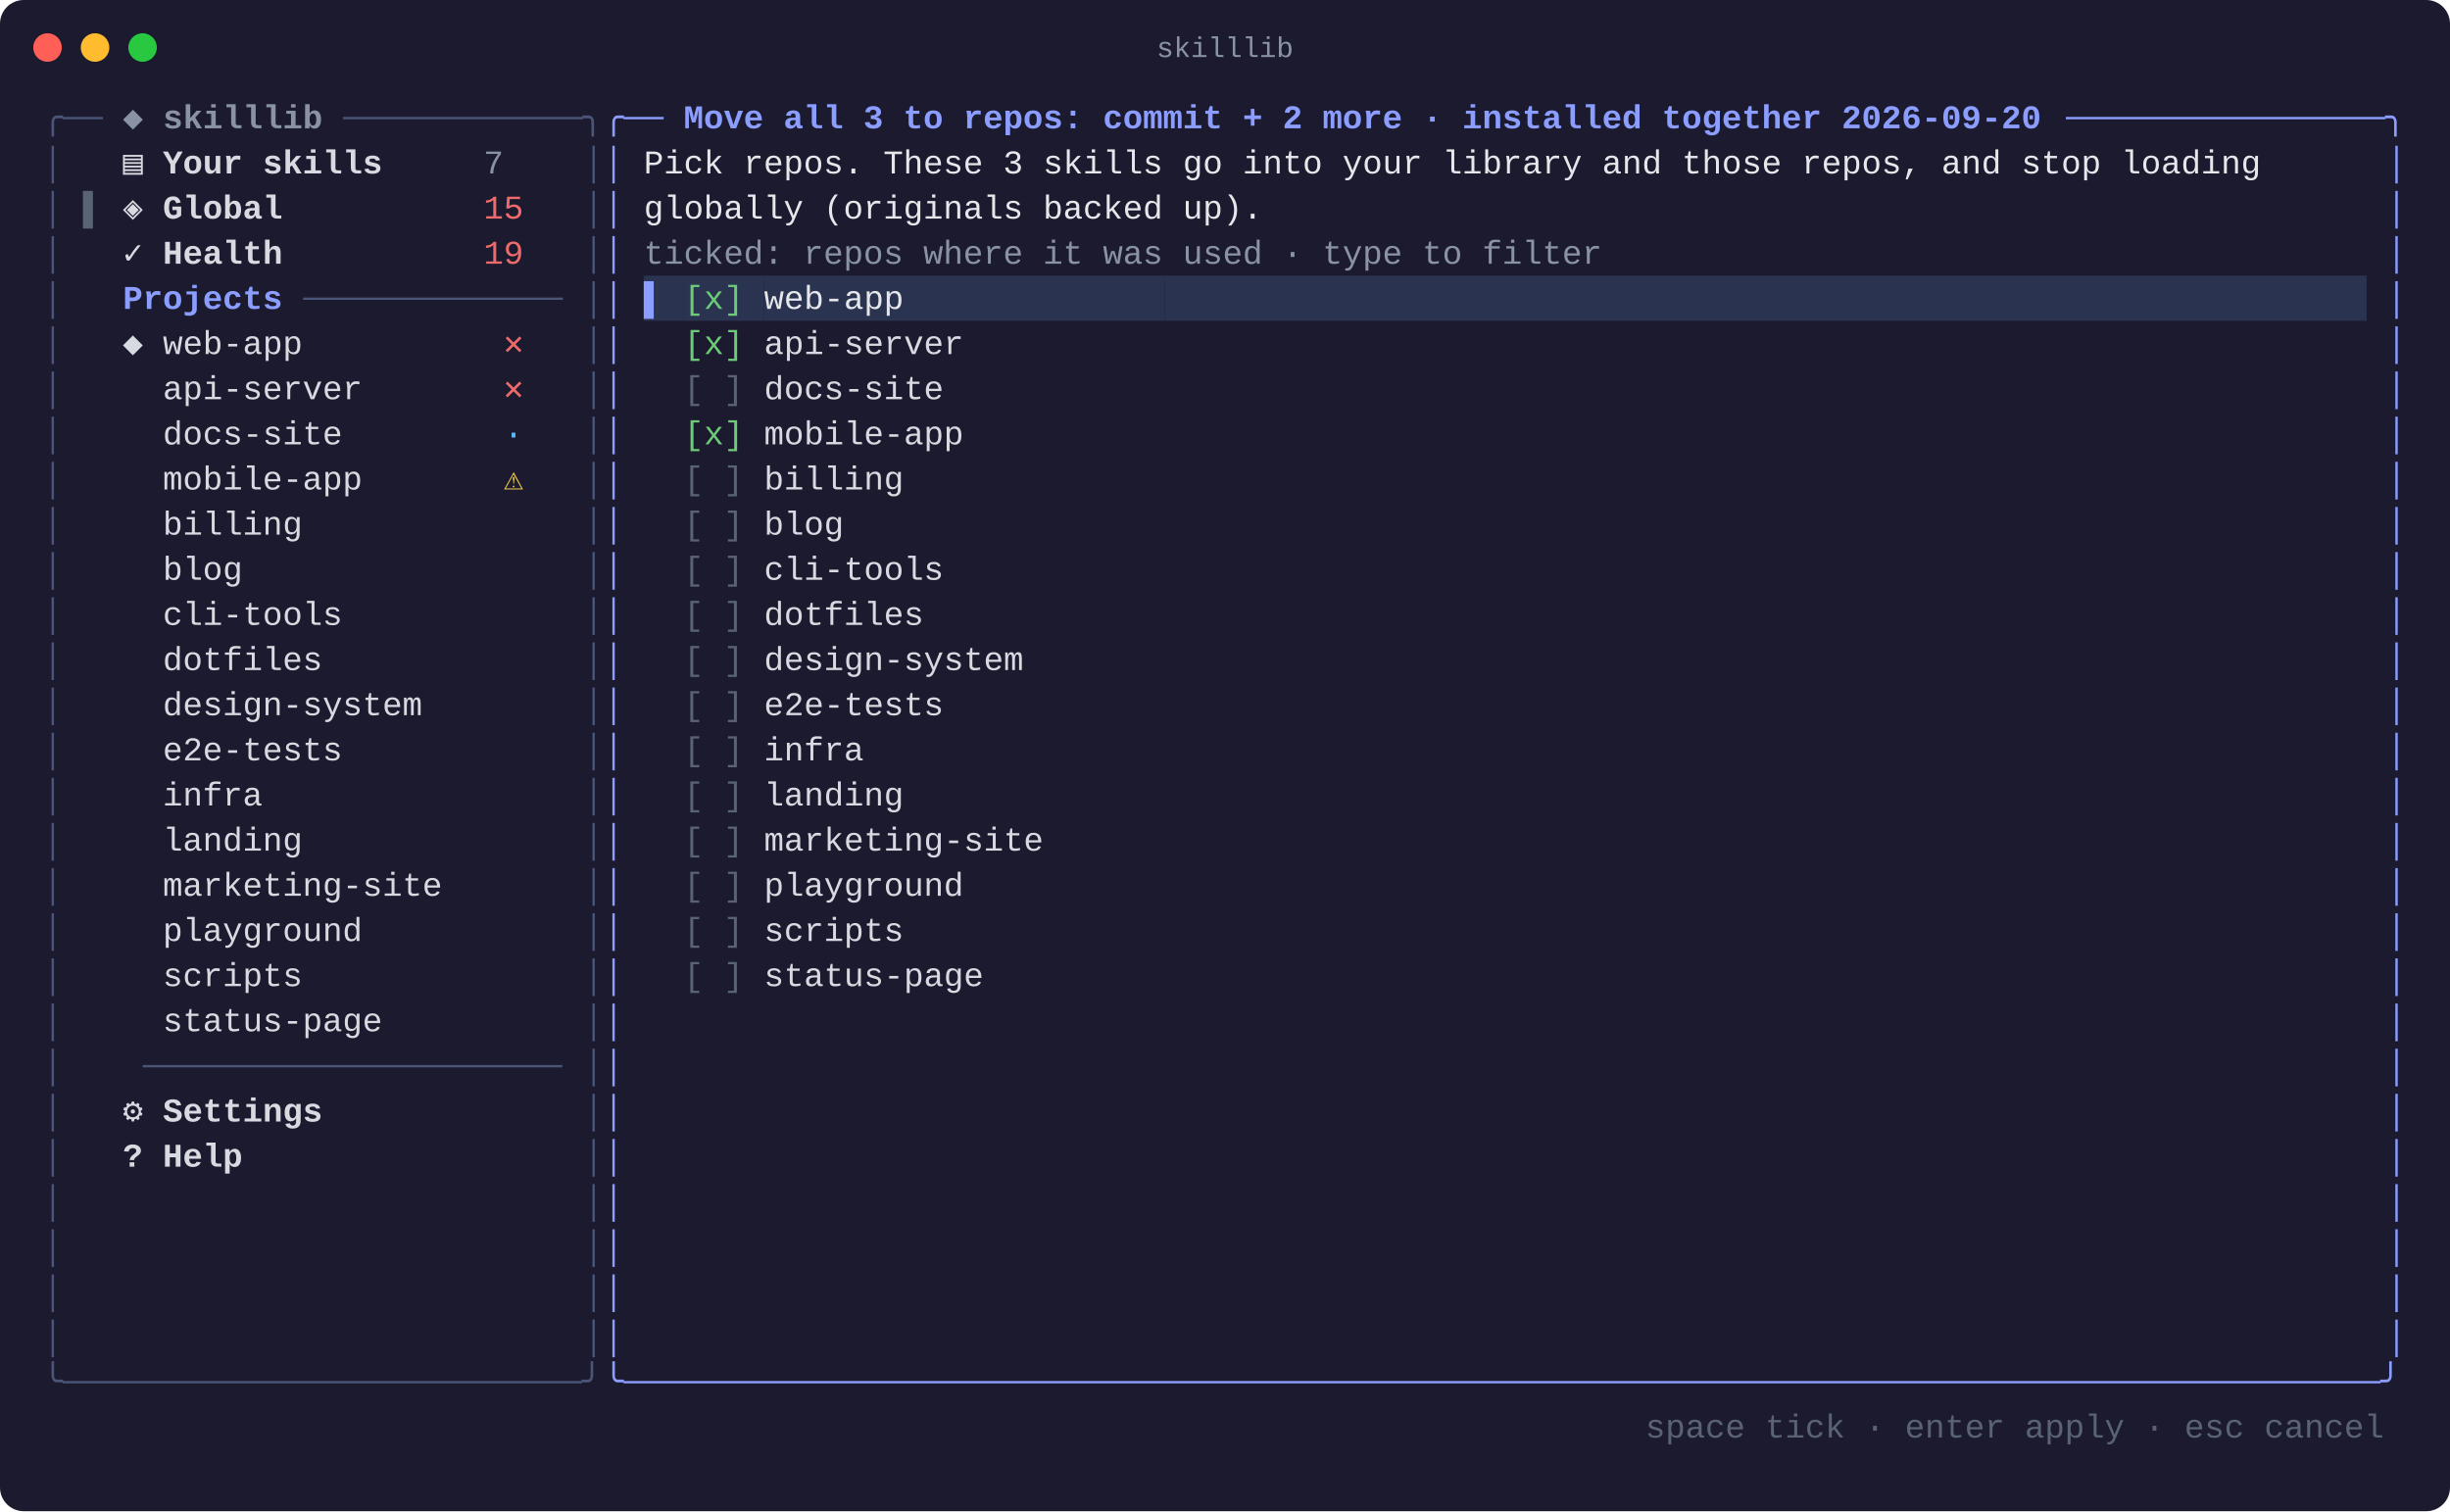
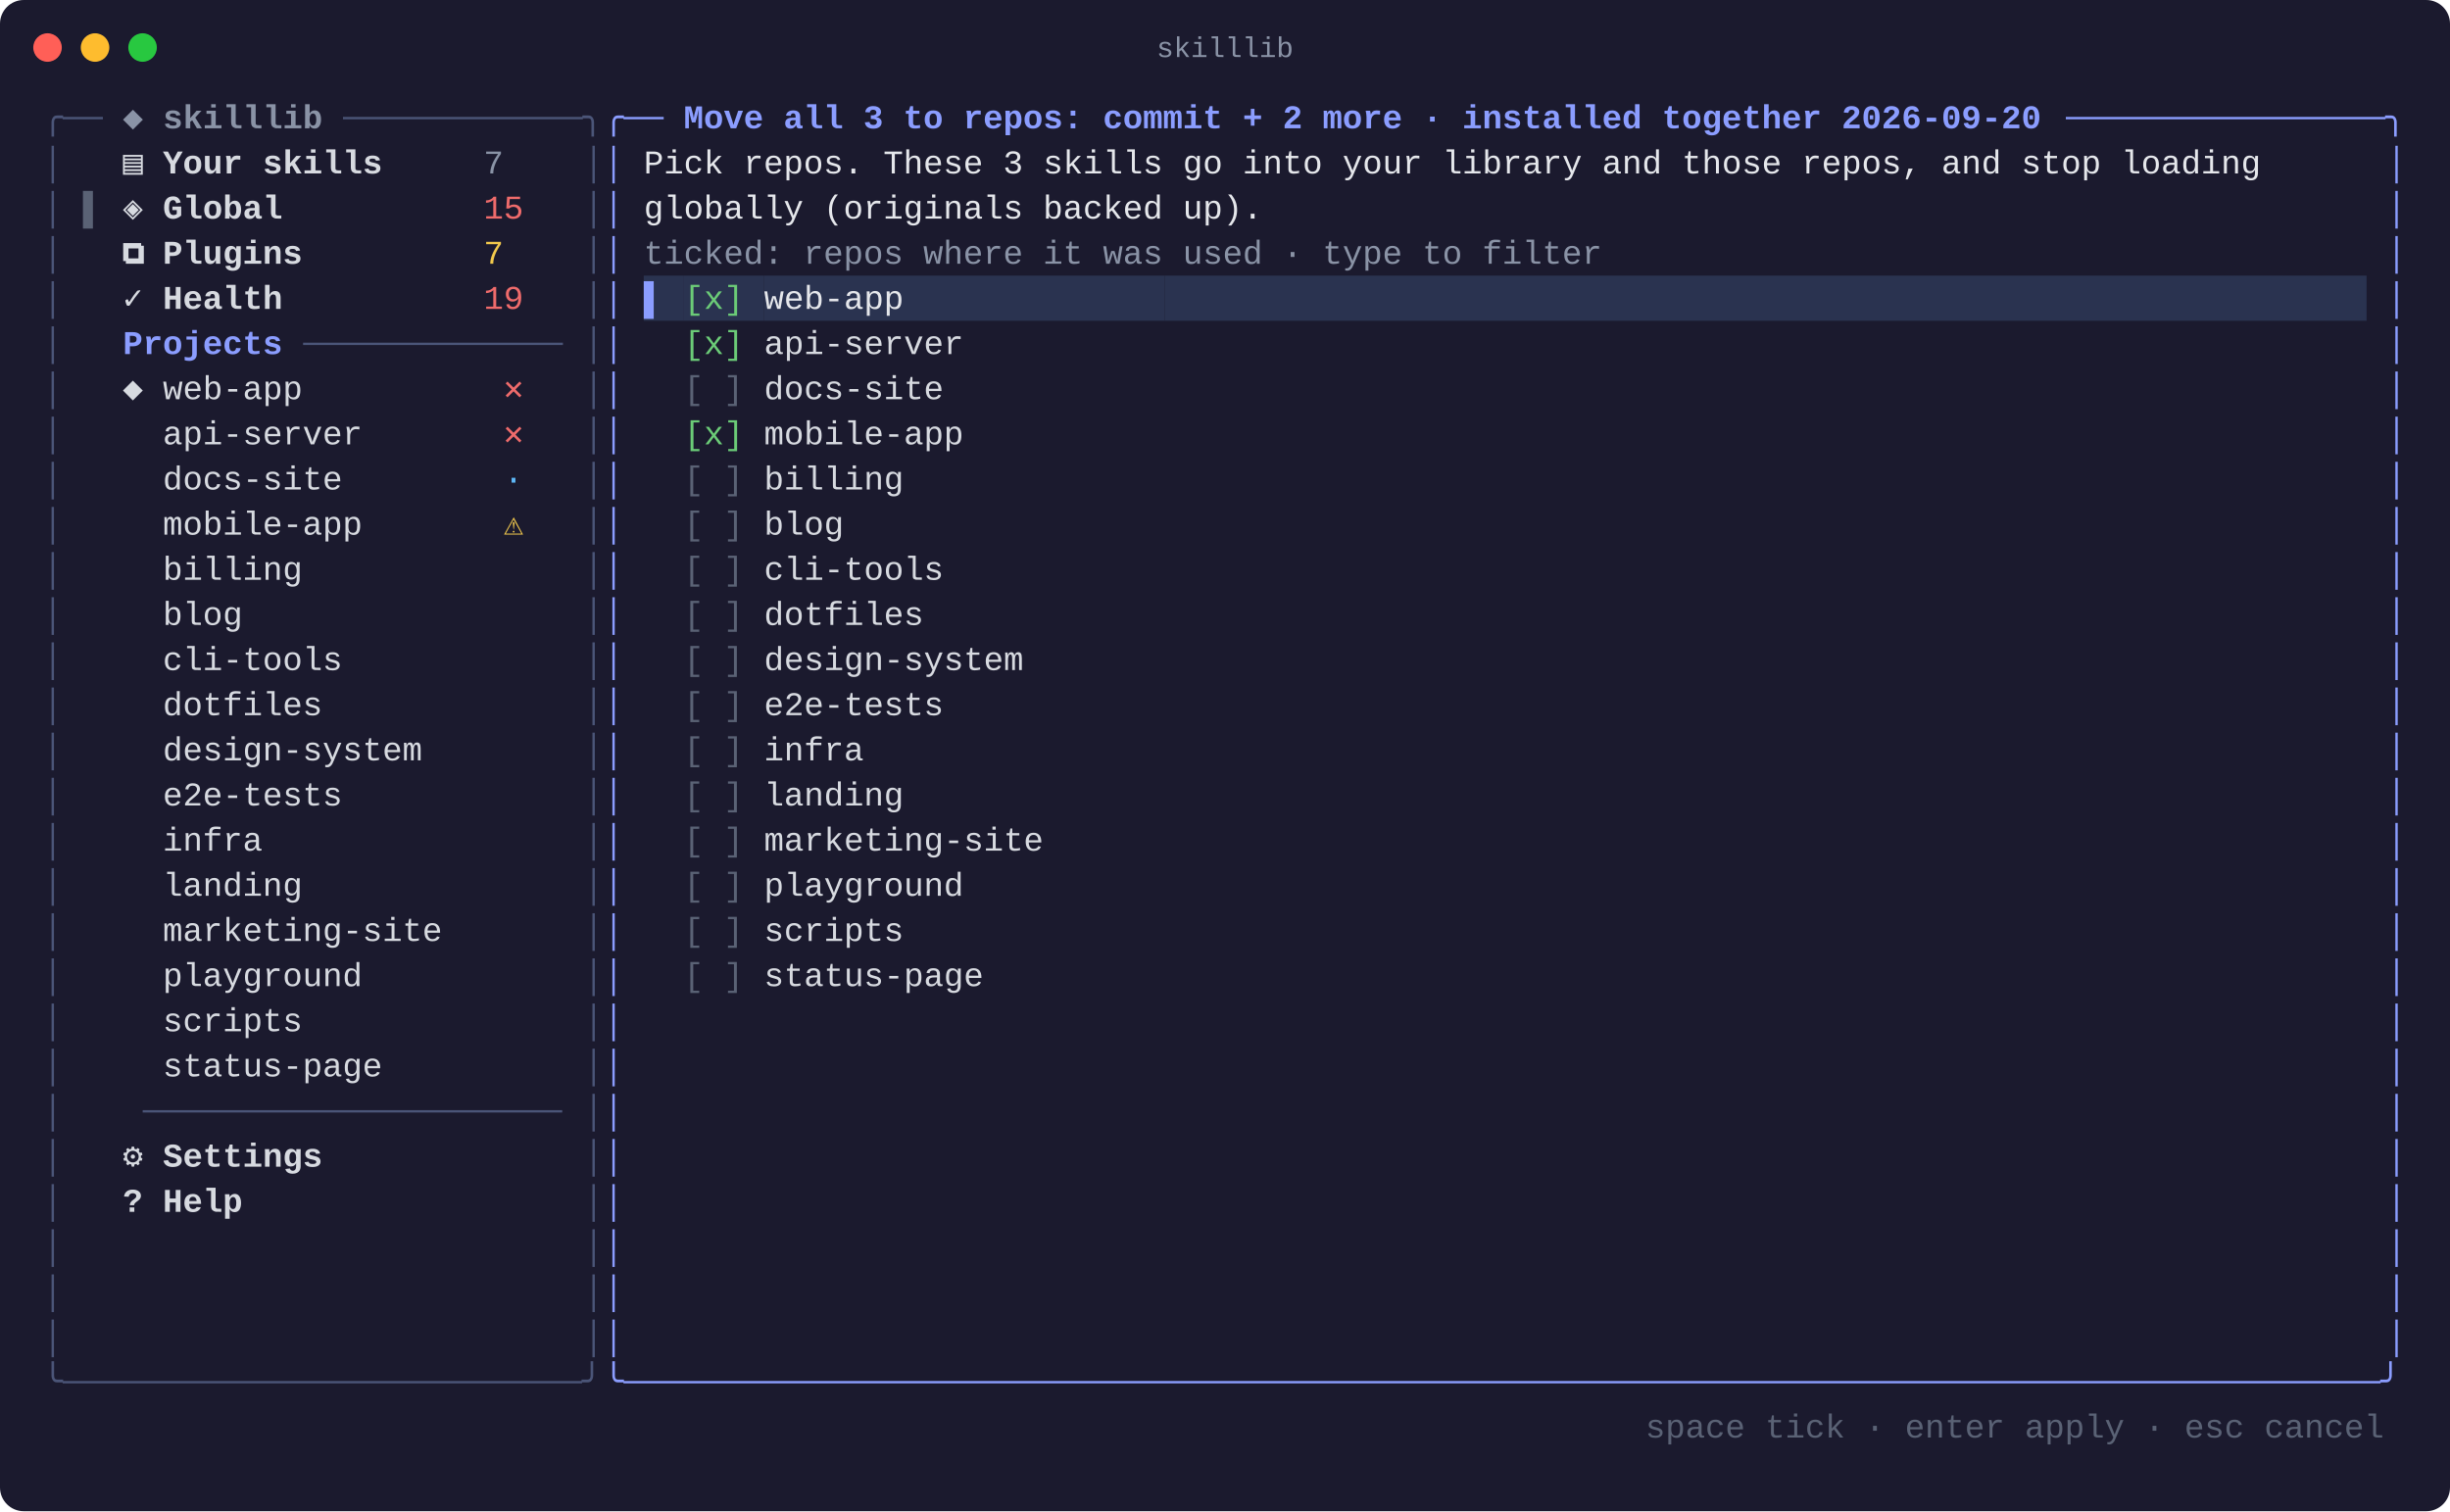
<svg xmlns="http://www.w3.org/2000/svg" width="1031" height="636" viewBox="0 0 1031 636" font-family="SFMono-Regular, Menlo, Consolas, 'Liberation Mono', monospace" font-size="14">
  <rect width="1031" height="636" rx="10" fill="#1b1a2e" />
  <circle cx="20" cy="20" r="6" fill="#ff5f57" />
  <circle cx="40" cy="20" r="6" fill="#febc2e" />
  <circle cx="60" cy="20" r="6" fill="#28c840" />
  <text x="515.5" y="24" fill="#8a93a6" font-size="12" text-anchor="middle">skilllib</text>
  <text x="18.0" y="54.0" fill="#4b5578" xml:space="preserve" textLength="25.3" lengthAdjust="spacingAndGlyphs">╭──</text>
  <text x="43.3" y="54.0" fill="#8a93a6" font-weight="bold" xml:space="preserve" textLength="101.2" lengthAdjust="spacingAndGlyphs"> ◆ skilllib </text>
  <text x="144.4" y="54.0" fill="#4b5578" xml:space="preserve" textLength="109.6" lengthAdjust="spacingAndGlyphs">────────────╮</text>
  <text x="254.0" y="54.0" fill="#8b9dff" xml:space="preserve" textLength="25.3" lengthAdjust="spacingAndGlyphs">╭──</text>
  <text x="279.3" y="54.0" fill="#8b9dff" font-weight="bold" xml:space="preserve" textLength="590.1" lengthAdjust="spacingAndGlyphs"> Move all 3 to repos: commit + 2 more · installed together 2026-09-20 </text>
  <text x="869.4" y="54.0" fill="#8b9dff" xml:space="preserve" textLength="143.3" lengthAdjust="spacingAndGlyphs">────────────────╮</text>
  <text x="18.0" y="73.0" fill="#4b5578" xml:space="preserve" textLength="8.4" lengthAdjust="spacingAndGlyphs">│</text>
  <text x="51.7" y="73.0" fill="#d7dae0" font-weight="bold" xml:space="preserve" textLength="151.7" lengthAdjust="spacingAndGlyphs">▤ Your skills     </text>
  <text x="203.5" y="73.0" fill="#8a93a6" xml:space="preserve" textLength="33.7" lengthAdjust="spacingAndGlyphs">7   </text>
  <text x="245.6" y="73.0" fill="#4b5578" xml:space="preserve" textLength="8.4" lengthAdjust="spacingAndGlyphs">│</text>
  <text x="254.0" y="73.0" fill="#8b9dff" xml:space="preserve" textLength="8.4" lengthAdjust="spacingAndGlyphs">│</text>
  <text x="270.9" y="73.0" fill="#e5e7eb" xml:space="preserve" textLength="682.8" lengthAdjust="spacingAndGlyphs">Pick repos. These 3 skills go into your library and those repos, and stop loading</text>
  <text x="1004.3" y="73.0" fill="#8b9dff" xml:space="preserve" textLength="8.4" lengthAdjust="spacingAndGlyphs">│</text>
  <text x="18.0" y="92.0" fill="#4b5578" xml:space="preserve" textLength="8.4" lengthAdjust="spacingAndGlyphs">│</text>
  <text x="34.9" y="92.0" fill="#5a6275" xml:space="preserve" textLength="16.9" lengthAdjust="spacingAndGlyphs">▌ </text>
  <text x="51.7" y="92.0" fill="#d7dae0" font-weight="bold" xml:space="preserve" textLength="151.7" lengthAdjust="spacingAndGlyphs">◈ Global          </text>
  <text x="203.5" y="92.0" fill="#ef6b6b" xml:space="preserve" textLength="33.7" lengthAdjust="spacingAndGlyphs">15  </text>
  <text x="245.6" y="92.0" fill="#4b5578" xml:space="preserve" textLength="8.4" lengthAdjust="spacingAndGlyphs">│</text>
  <text x="254.0" y="92.0" fill="#8b9dff" xml:space="preserve" textLength="8.4" lengthAdjust="spacingAndGlyphs">│</text>
  <text x="270.9" y="92.0" fill="#e5e7eb" xml:space="preserve" textLength="261.3" lengthAdjust="spacingAndGlyphs">globally (originals backed up).</text>
  <text x="1004.3" y="92.0" fill="#8b9dff" xml:space="preserve" textLength="8.4" lengthAdjust="spacingAndGlyphs">│</text>
  <text x="18.0" y="111.0" fill="#4b5578" xml:space="preserve" textLength="8.4" lengthAdjust="spacingAndGlyphs">│</text>
-   <text x="51.7" y="111.0" fill="#d7dae0" font-weight="bold" xml:space="preserve" textLength="151.7" lengthAdjust="spacingAndGlyphs">✓ Health          </text>
-   <text x="203.5" y="111.0" fill="#ef6b6b" xml:space="preserve" textLength="33.7" lengthAdjust="spacingAndGlyphs">19  </text>
+   <text x="51.7" y="111.0" fill="#d7dae0" font-weight="bold" xml:space="preserve" textLength="151.7" lengthAdjust="spacingAndGlyphs">⧉ Plugins         </text>
+   <text x="203.5" y="111.0" fill="#f2c94c" xml:space="preserve" textLength="33.7" lengthAdjust="spacingAndGlyphs">7   </text>
  <text x="245.6" y="111.0" fill="#4b5578" xml:space="preserve" textLength="8.4" lengthAdjust="spacingAndGlyphs">│</text>
  <text x="254.0" y="111.0" fill="#8b9dff" xml:space="preserve" textLength="8.4" lengthAdjust="spacingAndGlyphs">│</text>
  <text x="270.9" y="111.0" fill="#8a93a6" xml:space="preserve" textLength="404.6" lengthAdjust="spacingAndGlyphs">ticked: repos where it was used · type to filter</text>
  <text x="1004.3" y="111.0" fill="#8b9dff" xml:space="preserve" textLength="8.4" lengthAdjust="spacingAndGlyphs">│</text>
  <text x="18.0" y="130.0" fill="#4b5578" xml:space="preserve" textLength="8.4" lengthAdjust="spacingAndGlyphs">│</text>
-   <text x="34.9" y="130.0" fill="#8b9dff" font-weight="bold" xml:space="preserve" textLength="92.7" lengthAdjust="spacingAndGlyphs">  Projects </text>
-   <text x="127.6" y="130.0" fill="#4b5578" xml:space="preserve" textLength="109.6" lengthAdjust="spacingAndGlyphs">─────────────</text>
+   <text x="51.7" y="130.0" fill="#d7dae0" font-weight="bold" xml:space="preserve" textLength="151.7" lengthAdjust="spacingAndGlyphs">✓ Health          </text>
+   <text x="203.5" y="130.0" fill="#ef6b6b" xml:space="preserve" textLength="33.7" lengthAdjust="spacingAndGlyphs">19  </text>
  <text x="245.6" y="130.0" fill="#4b5578" xml:space="preserve" textLength="8.4" lengthAdjust="spacingAndGlyphs">│</text>
  <text x="254.0" y="130.0" fill="#8b9dff" xml:space="preserve" textLength="8.4" lengthAdjust="spacingAndGlyphs">│</text>
  <rect x="270.9" y="116.0" width="16.9" height="19" fill="#2a3350" />
  <text x="270.9" y="130.0" fill="#8b9dff" xml:space="preserve" textLength="16.9" lengthAdjust="spacingAndGlyphs">▌ </text>
  <rect x="287.8" y="116.0" width="33.7" height="19" fill="#2a3350" />
  <text x="287.8" y="130.0" fill="#6bcb77" xml:space="preserve" textLength="33.7" lengthAdjust="spacingAndGlyphs">[x] </text>
  <rect x="321.5" y="116.0" width="168.6" height="19" fill="#2a3350" />
  <text x="321.5" y="130.0" fill="#e5e7eb" xml:space="preserve" textLength="168.6" lengthAdjust="spacingAndGlyphs">web-app             </text>
  <rect x="490.1" y="116.0" width="505.8" height="19" fill="#2a3350" />
  <text x="1004.3" y="130.0" fill="#8b9dff" xml:space="preserve" textLength="8.4" lengthAdjust="spacingAndGlyphs">│</text>
  <text x="18.0" y="149.0" fill="#4b5578" xml:space="preserve" textLength="8.4" lengthAdjust="spacingAndGlyphs">│</text>
-   <text x="51.7" y="149.0" fill="#d7dae0" xml:space="preserve" textLength="160.2" lengthAdjust="spacingAndGlyphs">◆ web-app          </text>
-   <text x="211.9" y="149.0" fill="#ef6b6b" xml:space="preserve" textLength="25.3" lengthAdjust="spacingAndGlyphs">✕  </text>
+   <text x="34.9" y="149.0" fill="#8b9dff" font-weight="bold" xml:space="preserve" textLength="92.7" lengthAdjust="spacingAndGlyphs">  Projects </text>
+   <text x="127.6" y="149.0" fill="#4b5578" xml:space="preserve" textLength="109.6" lengthAdjust="spacingAndGlyphs">─────────────</text>
  <text x="245.6" y="149.0" fill="#4b5578" xml:space="preserve" textLength="8.4" lengthAdjust="spacingAndGlyphs">│</text>
  <text x="254.0" y="149.0" fill="#8b9dff" xml:space="preserve" textLength="8.4" lengthAdjust="spacingAndGlyphs">│</text>
  <text x="287.8" y="149.0" fill="#6bcb77" xml:space="preserve" textLength="33.7" lengthAdjust="spacingAndGlyphs">[x] </text>
  <text x="321.5" y="149.0" fill="#d7dae0" xml:space="preserve" textLength="168.6" lengthAdjust="spacingAndGlyphs">api-server          </text>
  <text x="1004.3" y="149.0" fill="#8b9dff" xml:space="preserve" textLength="8.4" lengthAdjust="spacingAndGlyphs">│</text>
  <text x="18.0" y="168.0" fill="#4b5578" xml:space="preserve" textLength="8.4" lengthAdjust="spacingAndGlyphs">│</text>
-   <text x="51.7" y="168.0" fill="#d7dae0" xml:space="preserve" textLength="160.2" lengthAdjust="spacingAndGlyphs">  api-server       </text>
+   <text x="51.7" y="168.0" fill="#d7dae0" xml:space="preserve" textLength="160.2" lengthAdjust="spacingAndGlyphs">◆ web-app          </text>
  <text x="211.9" y="168.0" fill="#ef6b6b" xml:space="preserve" textLength="25.3" lengthAdjust="spacingAndGlyphs">✕  </text>
  <text x="245.6" y="168.0" fill="#4b5578" xml:space="preserve" textLength="8.4" lengthAdjust="spacingAndGlyphs">│</text>
  <text x="254.0" y="168.0" fill="#8b9dff" xml:space="preserve" textLength="8.4" lengthAdjust="spacingAndGlyphs">│</text>
  <text x="270.9" y="168.0" fill="#5a6275" xml:space="preserve" textLength="50.6" lengthAdjust="spacingAndGlyphs">  [ ] </text>
  <text x="321.5" y="168.0" fill="#d7dae0" xml:space="preserve" textLength="168.6" lengthAdjust="spacingAndGlyphs">docs-site           </text>
  <text x="1004.3" y="168.0" fill="#8b9dff" xml:space="preserve" textLength="8.4" lengthAdjust="spacingAndGlyphs">│</text>
  <text x="18.0" y="187.0" fill="#4b5578" xml:space="preserve" textLength="8.4" lengthAdjust="spacingAndGlyphs">│</text>
-   <text x="51.7" y="187.0" fill="#d7dae0" xml:space="preserve" textLength="160.2" lengthAdjust="spacingAndGlyphs">  docs-site        </text>
-   <text x="211.9" y="187.0" fill="#5eb8f7" xml:space="preserve" textLength="25.3" lengthAdjust="spacingAndGlyphs">·  </text>
+   <text x="51.7" y="187.0" fill="#d7dae0" xml:space="preserve" textLength="160.2" lengthAdjust="spacingAndGlyphs">  api-server       </text>
+   <text x="211.9" y="187.0" fill="#ef6b6b" xml:space="preserve" textLength="25.3" lengthAdjust="spacingAndGlyphs">✕  </text>
  <text x="245.6" y="187.0" fill="#4b5578" xml:space="preserve" textLength="8.4" lengthAdjust="spacingAndGlyphs">│</text>
  <text x="254.0" y="187.0" fill="#8b9dff" xml:space="preserve" textLength="8.4" lengthAdjust="spacingAndGlyphs">│</text>
  <text x="287.8" y="187.0" fill="#6bcb77" xml:space="preserve" textLength="33.7" lengthAdjust="spacingAndGlyphs">[x] </text>
  <text x="321.5" y="187.0" fill="#d7dae0" xml:space="preserve" textLength="168.6" lengthAdjust="spacingAndGlyphs">mobile-app          </text>
  <text x="1004.3" y="187.0" fill="#8b9dff" xml:space="preserve" textLength="8.4" lengthAdjust="spacingAndGlyphs">│</text>
  <text x="18.0" y="206.0" fill="#4b5578" xml:space="preserve" textLength="8.4" lengthAdjust="spacingAndGlyphs">│</text>
-   <text x="51.7" y="206.0" fill="#d7dae0" xml:space="preserve" textLength="160.2" lengthAdjust="spacingAndGlyphs">  mobile-app       </text>
-   <text x="211.9" y="206.0" fill="#f2c94c" xml:space="preserve" textLength="25.3" lengthAdjust="spacingAndGlyphs">⚠  </text>
+   <text x="51.7" y="206.0" fill="#d7dae0" xml:space="preserve" textLength="160.2" lengthAdjust="spacingAndGlyphs">  docs-site        </text>
+   <text x="211.9" y="206.0" fill="#5eb8f7" xml:space="preserve" textLength="25.3" lengthAdjust="spacingAndGlyphs">·  </text>
  <text x="245.6" y="206.0" fill="#4b5578" xml:space="preserve" textLength="8.4" lengthAdjust="spacingAndGlyphs">│</text>
  <text x="254.0" y="206.0" fill="#8b9dff" xml:space="preserve" textLength="8.4" lengthAdjust="spacingAndGlyphs">│</text>
  <text x="270.9" y="206.0" fill="#5a6275" xml:space="preserve" textLength="50.6" lengthAdjust="spacingAndGlyphs">  [ ] </text>
  <text x="321.5" y="206.0" fill="#d7dae0" xml:space="preserve" textLength="168.6" lengthAdjust="spacingAndGlyphs">billing             </text>
  <text x="1004.3" y="206.0" fill="#8b9dff" xml:space="preserve" textLength="8.4" lengthAdjust="spacingAndGlyphs">│</text>
  <text x="18.0" y="225.0" fill="#4b5578" xml:space="preserve" textLength="8.4" lengthAdjust="spacingAndGlyphs">│</text>
-   <text x="51.7" y="225.0" fill="#d7dae0" xml:space="preserve" textLength="193.9" lengthAdjust="spacingAndGlyphs">  billing              </text>
+   <text x="51.7" y="225.0" fill="#d7dae0" xml:space="preserve" textLength="160.2" lengthAdjust="spacingAndGlyphs">  mobile-app       </text>
+   <text x="211.9" y="225.0" fill="#f2c94c" xml:space="preserve" textLength="25.3" lengthAdjust="spacingAndGlyphs">⚠  </text>
  <text x="245.6" y="225.0" fill="#4b5578" xml:space="preserve" textLength="8.4" lengthAdjust="spacingAndGlyphs">│</text>
  <text x="254.0" y="225.0" fill="#8b9dff" xml:space="preserve" textLength="8.4" lengthAdjust="spacingAndGlyphs">│</text>
  <text x="270.9" y="225.0" fill="#5a6275" xml:space="preserve" textLength="50.6" lengthAdjust="spacingAndGlyphs">  [ ] </text>
  <text x="321.5" y="225.0" fill="#d7dae0" xml:space="preserve" textLength="168.6" lengthAdjust="spacingAndGlyphs">blog                </text>
  <text x="1004.3" y="225.0" fill="#8b9dff" xml:space="preserve" textLength="8.4" lengthAdjust="spacingAndGlyphs">│</text>
  <text x="18.0" y="244.0" fill="#4b5578" xml:space="preserve" textLength="8.4" lengthAdjust="spacingAndGlyphs">│</text>
-   <text x="51.7" y="244.0" fill="#d7dae0" xml:space="preserve" textLength="193.9" lengthAdjust="spacingAndGlyphs">  blog                 </text>
+   <text x="51.7" y="244.0" fill="#d7dae0" xml:space="preserve" textLength="193.9" lengthAdjust="spacingAndGlyphs">  billing              </text>
  <text x="245.6" y="244.0" fill="#4b5578" xml:space="preserve" textLength="8.4" lengthAdjust="spacingAndGlyphs">│</text>
  <text x="254.0" y="244.0" fill="#8b9dff" xml:space="preserve" textLength="8.4" lengthAdjust="spacingAndGlyphs">│</text>
  <text x="270.9" y="244.0" fill="#5a6275" xml:space="preserve" textLength="50.6" lengthAdjust="spacingAndGlyphs">  [ ] </text>
  <text x="321.5" y="244.0" fill="#d7dae0" xml:space="preserve" textLength="168.6" lengthAdjust="spacingAndGlyphs">cli-tools           </text>
  <text x="1004.3" y="244.0" fill="#8b9dff" xml:space="preserve" textLength="8.4" lengthAdjust="spacingAndGlyphs">│</text>
  <text x="18.0" y="263.0" fill="#4b5578" xml:space="preserve" textLength="8.4" lengthAdjust="spacingAndGlyphs">│</text>
-   <text x="51.7" y="263.0" fill="#d7dae0" xml:space="preserve" textLength="193.9" lengthAdjust="spacingAndGlyphs">  cli-tools            </text>
+   <text x="51.7" y="263.0" fill="#d7dae0" xml:space="preserve" textLength="193.9" lengthAdjust="spacingAndGlyphs">  blog                 </text>
  <text x="245.6" y="263.0" fill="#4b5578" xml:space="preserve" textLength="8.4" lengthAdjust="spacingAndGlyphs">│</text>
  <text x="254.0" y="263.0" fill="#8b9dff" xml:space="preserve" textLength="8.4" lengthAdjust="spacingAndGlyphs">│</text>
  <text x="270.9" y="263.0" fill="#5a6275" xml:space="preserve" textLength="50.6" lengthAdjust="spacingAndGlyphs">  [ ] </text>
  <text x="321.5" y="263.0" fill="#d7dae0" xml:space="preserve" textLength="168.6" lengthAdjust="spacingAndGlyphs">dotfiles            </text>
  <text x="1004.3" y="263.0" fill="#8b9dff" xml:space="preserve" textLength="8.4" lengthAdjust="spacingAndGlyphs">│</text>
  <text x="18.0" y="282.0" fill="#4b5578" xml:space="preserve" textLength="8.4" lengthAdjust="spacingAndGlyphs">│</text>
-   <text x="51.7" y="282.0" fill="#d7dae0" xml:space="preserve" textLength="193.9" lengthAdjust="spacingAndGlyphs">  dotfiles             </text>
+   <text x="51.7" y="282.0" fill="#d7dae0" xml:space="preserve" textLength="193.9" lengthAdjust="spacingAndGlyphs">  cli-tools            </text>
  <text x="245.6" y="282.0" fill="#4b5578" xml:space="preserve" textLength="8.4" lengthAdjust="spacingAndGlyphs">│</text>
  <text x="254.0" y="282.0" fill="#8b9dff" xml:space="preserve" textLength="8.4" lengthAdjust="spacingAndGlyphs">│</text>
  <text x="270.9" y="282.0" fill="#5a6275" xml:space="preserve" textLength="50.6" lengthAdjust="spacingAndGlyphs">  [ ] </text>
  <text x="321.5" y="282.0" fill="#d7dae0" xml:space="preserve" textLength="168.6" lengthAdjust="spacingAndGlyphs">design-system       </text>
  <text x="1004.3" y="282.0" fill="#8b9dff" xml:space="preserve" textLength="8.4" lengthAdjust="spacingAndGlyphs">│</text>
  <text x="18.0" y="301.0" fill="#4b5578" xml:space="preserve" textLength="8.4" lengthAdjust="spacingAndGlyphs">│</text>
-   <text x="51.7" y="301.0" fill="#d7dae0" xml:space="preserve" textLength="193.9" lengthAdjust="spacingAndGlyphs">  design-system        </text>
+   <text x="51.7" y="301.0" fill="#d7dae0" xml:space="preserve" textLength="193.9" lengthAdjust="spacingAndGlyphs">  dotfiles             </text>
  <text x="245.6" y="301.0" fill="#4b5578" xml:space="preserve" textLength="8.4" lengthAdjust="spacingAndGlyphs">│</text>
  <text x="254.0" y="301.0" fill="#8b9dff" xml:space="preserve" textLength="8.4" lengthAdjust="spacingAndGlyphs">│</text>
  <text x="270.9" y="301.0" fill="#5a6275" xml:space="preserve" textLength="50.6" lengthAdjust="spacingAndGlyphs">  [ ] </text>
  <text x="321.5" y="301.0" fill="#d7dae0" xml:space="preserve" textLength="168.6" lengthAdjust="spacingAndGlyphs">e2e-tests           </text>
  <text x="1004.3" y="301.0" fill="#8b9dff" xml:space="preserve" textLength="8.4" lengthAdjust="spacingAndGlyphs">│</text>
  <text x="18.0" y="320.0" fill="#4b5578" xml:space="preserve" textLength="8.4" lengthAdjust="spacingAndGlyphs">│</text>
-   <text x="51.7" y="320.0" fill="#d7dae0" xml:space="preserve" textLength="193.9" lengthAdjust="spacingAndGlyphs">  e2e-tests            </text>
+   <text x="51.7" y="320.0" fill="#d7dae0" xml:space="preserve" textLength="193.9" lengthAdjust="spacingAndGlyphs">  design-system        </text>
  <text x="245.6" y="320.0" fill="#4b5578" xml:space="preserve" textLength="8.4" lengthAdjust="spacingAndGlyphs">│</text>
  <text x="254.0" y="320.0" fill="#8b9dff" xml:space="preserve" textLength="8.4" lengthAdjust="spacingAndGlyphs">│</text>
  <text x="270.9" y="320.0" fill="#5a6275" xml:space="preserve" textLength="50.6" lengthAdjust="spacingAndGlyphs">  [ ] </text>
  <text x="321.5" y="320.0" fill="#d7dae0" xml:space="preserve" textLength="168.6" lengthAdjust="spacingAndGlyphs">infra               </text>
  <text x="1004.3" y="320.0" fill="#8b9dff" xml:space="preserve" textLength="8.4" lengthAdjust="spacingAndGlyphs">│</text>
  <text x="18.0" y="339.0" fill="#4b5578" xml:space="preserve" textLength="8.4" lengthAdjust="spacingAndGlyphs">│</text>
-   <text x="51.7" y="339.0" fill="#d7dae0" xml:space="preserve" textLength="193.9" lengthAdjust="spacingAndGlyphs">  infra                </text>
+   <text x="51.7" y="339.0" fill="#d7dae0" xml:space="preserve" textLength="193.9" lengthAdjust="spacingAndGlyphs">  e2e-tests            </text>
  <text x="245.6" y="339.0" fill="#4b5578" xml:space="preserve" textLength="8.4" lengthAdjust="spacingAndGlyphs">│</text>
  <text x="254.0" y="339.0" fill="#8b9dff" xml:space="preserve" textLength="8.4" lengthAdjust="spacingAndGlyphs">│</text>
  <text x="270.9" y="339.0" fill="#5a6275" xml:space="preserve" textLength="50.6" lengthAdjust="spacingAndGlyphs">  [ ] </text>
  <text x="321.5" y="339.0" fill="#d7dae0" xml:space="preserve" textLength="168.6" lengthAdjust="spacingAndGlyphs">landing             </text>
  <text x="1004.3" y="339.0" fill="#8b9dff" xml:space="preserve" textLength="8.4" lengthAdjust="spacingAndGlyphs">│</text>
  <text x="18.0" y="358.0" fill="#4b5578" xml:space="preserve" textLength="8.4" lengthAdjust="spacingAndGlyphs">│</text>
-   <text x="51.7" y="358.0" fill="#d7dae0" xml:space="preserve" textLength="193.9" lengthAdjust="spacingAndGlyphs">  landing              </text>
+   <text x="51.7" y="358.0" fill="#d7dae0" xml:space="preserve" textLength="193.9" lengthAdjust="spacingAndGlyphs">  infra                </text>
  <text x="245.6" y="358.0" fill="#4b5578" xml:space="preserve" textLength="8.4" lengthAdjust="spacingAndGlyphs">│</text>
  <text x="254.0" y="358.0" fill="#8b9dff" xml:space="preserve" textLength="8.4" lengthAdjust="spacingAndGlyphs">│</text>
  <text x="270.9" y="358.0" fill="#5a6275" xml:space="preserve" textLength="50.6" lengthAdjust="spacingAndGlyphs">  [ ] </text>
  <text x="321.5" y="358.0" fill="#d7dae0" xml:space="preserve" textLength="168.6" lengthAdjust="spacingAndGlyphs">marketing-site      </text>
  <text x="1004.3" y="358.0" fill="#8b9dff" xml:space="preserve" textLength="8.4" lengthAdjust="spacingAndGlyphs">│</text>
  <text x="18.0" y="377.0" fill="#4b5578" xml:space="preserve" textLength="8.4" lengthAdjust="spacingAndGlyphs">│</text>
-   <text x="51.7" y="377.0" fill="#d7dae0" xml:space="preserve" textLength="193.9" lengthAdjust="spacingAndGlyphs">  marketing-site       </text>
+   <text x="51.7" y="377.0" fill="#d7dae0" xml:space="preserve" textLength="193.9" lengthAdjust="spacingAndGlyphs">  landing              </text>
  <text x="245.6" y="377.0" fill="#4b5578" xml:space="preserve" textLength="8.4" lengthAdjust="spacingAndGlyphs">│</text>
  <text x="254.0" y="377.0" fill="#8b9dff" xml:space="preserve" textLength="8.4" lengthAdjust="spacingAndGlyphs">│</text>
  <text x="270.9" y="377.0" fill="#5a6275" xml:space="preserve" textLength="50.6" lengthAdjust="spacingAndGlyphs">  [ ] </text>
  <text x="321.5" y="377.0" fill="#d7dae0" xml:space="preserve" textLength="168.6" lengthAdjust="spacingAndGlyphs">playground          </text>
  <text x="1004.3" y="377.0" fill="#8b9dff" xml:space="preserve" textLength="8.4" lengthAdjust="spacingAndGlyphs">│</text>
  <text x="18.0" y="396.0" fill="#4b5578" xml:space="preserve" textLength="8.4" lengthAdjust="spacingAndGlyphs">│</text>
-   <text x="51.7" y="396.0" fill="#d7dae0" xml:space="preserve" textLength="193.9" lengthAdjust="spacingAndGlyphs">  playground           </text>
+   <text x="51.7" y="396.0" fill="#d7dae0" xml:space="preserve" textLength="193.9" lengthAdjust="spacingAndGlyphs">  marketing-site       </text>
  <text x="245.6" y="396.0" fill="#4b5578" xml:space="preserve" textLength="8.4" lengthAdjust="spacingAndGlyphs">│</text>
  <text x="254.0" y="396.0" fill="#8b9dff" xml:space="preserve" textLength="8.4" lengthAdjust="spacingAndGlyphs">│</text>
  <text x="270.9" y="396.0" fill="#5a6275" xml:space="preserve" textLength="50.6" lengthAdjust="spacingAndGlyphs">  [ ] </text>
  <text x="321.5" y="396.0" fill="#d7dae0" xml:space="preserve" textLength="168.6" lengthAdjust="spacingAndGlyphs">scripts             </text>
  <text x="1004.3" y="396.0" fill="#8b9dff" xml:space="preserve" textLength="8.4" lengthAdjust="spacingAndGlyphs">│</text>
  <text x="18.0" y="415.0" fill="#4b5578" xml:space="preserve" textLength="8.4" lengthAdjust="spacingAndGlyphs">│</text>
-   <text x="51.7" y="415.0" fill="#d7dae0" xml:space="preserve" textLength="193.9" lengthAdjust="spacingAndGlyphs">  scripts              </text>
+   <text x="51.7" y="415.0" fill="#d7dae0" xml:space="preserve" textLength="193.9" lengthAdjust="spacingAndGlyphs">  playground           </text>
  <text x="245.6" y="415.0" fill="#4b5578" xml:space="preserve" textLength="8.4" lengthAdjust="spacingAndGlyphs">│</text>
  <text x="254.0" y="415.0" fill="#8b9dff" xml:space="preserve" textLength="8.4" lengthAdjust="spacingAndGlyphs">│</text>
  <text x="270.9" y="415.0" fill="#5a6275" xml:space="preserve" textLength="50.6" lengthAdjust="spacingAndGlyphs">  [ ] </text>
  <text x="321.5" y="415.0" fill="#d7dae0" xml:space="preserve" textLength="168.6" lengthAdjust="spacingAndGlyphs">status-page         </text>
  <text x="1004.3" y="415.0" fill="#8b9dff" xml:space="preserve" textLength="8.4" lengthAdjust="spacingAndGlyphs">│</text>
  <text x="18.0" y="434.0" fill="#4b5578" xml:space="preserve" textLength="8.4" lengthAdjust="spacingAndGlyphs">│</text>
-   <text x="51.7" y="434.0" fill="#d7dae0" xml:space="preserve" textLength="193.9" lengthAdjust="spacingAndGlyphs">  status-page          </text>
+   <text x="51.7" y="434.0" fill="#d7dae0" xml:space="preserve" textLength="193.9" lengthAdjust="spacingAndGlyphs">  scripts              </text>
  <text x="245.6" y="434.0" fill="#4b5578" xml:space="preserve" textLength="8.4" lengthAdjust="spacingAndGlyphs">│</text>
  <text x="254.0" y="434.0" fill="#8b9dff" xml:space="preserve" textLength="8.4" lengthAdjust="spacingAndGlyphs">│</text>
  <text x="1004.3" y="434.0" fill="#8b9dff" xml:space="preserve" textLength="8.4" lengthAdjust="spacingAndGlyphs">│</text>
  <text x="18.0" y="453.0" fill="#4b5578" xml:space="preserve" textLength="8.4" lengthAdjust="spacingAndGlyphs">│</text>
-   <text x="60.1" y="453.0" fill="#4b5578" xml:space="preserve" textLength="177.0" lengthAdjust="spacingAndGlyphs">─────────────────────</text>
+   <text x="51.7" y="453.0" fill="#d7dae0" xml:space="preserve" textLength="193.9" lengthAdjust="spacingAndGlyphs">  status-page          </text>
  <text x="245.6" y="453.0" fill="#4b5578" xml:space="preserve" textLength="8.4" lengthAdjust="spacingAndGlyphs">│</text>
  <text x="254.0" y="453.0" fill="#8b9dff" xml:space="preserve" textLength="8.4" lengthAdjust="spacingAndGlyphs">│</text>
  <text x="1004.3" y="453.0" fill="#8b9dff" xml:space="preserve" textLength="8.4" lengthAdjust="spacingAndGlyphs">│</text>
  <text x="18.0" y="472.0" fill="#4b5578" xml:space="preserve" textLength="8.4" lengthAdjust="spacingAndGlyphs">│</text>
-   <text x="51.7" y="472.0" fill="#d7dae0" font-weight="bold" xml:space="preserve" textLength="185.5" lengthAdjust="spacingAndGlyphs">⚙ Settings            </text>
+   <text x="60.1" y="472.0" fill="#4b5578" xml:space="preserve" textLength="177.0" lengthAdjust="spacingAndGlyphs">─────────────────────</text>
  <text x="245.6" y="472.0" fill="#4b5578" xml:space="preserve" textLength="8.4" lengthAdjust="spacingAndGlyphs">│</text>
  <text x="254.0" y="472.0" fill="#8b9dff" xml:space="preserve" textLength="8.4" lengthAdjust="spacingAndGlyphs">│</text>
  <text x="1004.3" y="472.0" fill="#8b9dff" xml:space="preserve" textLength="8.4" lengthAdjust="spacingAndGlyphs">│</text>
  <text x="18.0" y="491.0" fill="#4b5578" xml:space="preserve" textLength="8.4" lengthAdjust="spacingAndGlyphs">│</text>
-   <text x="51.7" y="491.0" fill="#d7dae0" font-weight="bold" xml:space="preserve" textLength="185.5" lengthAdjust="spacingAndGlyphs">? Help                </text>
+   <text x="51.7" y="491.0" fill="#d7dae0" font-weight="bold" xml:space="preserve" textLength="185.5" lengthAdjust="spacingAndGlyphs">⚙ Settings            </text>
  <text x="245.6" y="491.0" fill="#4b5578" xml:space="preserve" textLength="8.4" lengthAdjust="spacingAndGlyphs">│</text>
  <text x="254.0" y="491.0" fill="#8b9dff" xml:space="preserve" textLength="8.4" lengthAdjust="spacingAndGlyphs">│</text>
  <text x="1004.3" y="491.0" fill="#8b9dff" xml:space="preserve" textLength="8.4" lengthAdjust="spacingAndGlyphs">│</text>
  <text x="18.0" y="510.0" fill="#4b5578" xml:space="preserve" textLength="8.4" lengthAdjust="spacingAndGlyphs">│</text>
+   <text x="51.7" y="510.0" fill="#d7dae0" font-weight="bold" xml:space="preserve" textLength="185.5" lengthAdjust="spacingAndGlyphs">? Help                </text>
  <text x="245.6" y="510.0" fill="#4b5578" xml:space="preserve" textLength="8.4" lengthAdjust="spacingAndGlyphs">│</text>
  <text x="254.0" y="510.0" fill="#8b9dff" xml:space="preserve" textLength="8.4" lengthAdjust="spacingAndGlyphs">│</text>
  <text x="1004.3" y="510.0" fill="#8b9dff" xml:space="preserve" textLength="8.4" lengthAdjust="spacingAndGlyphs">│</text>
  <text x="18.0" y="529.0" fill="#4b5578" xml:space="preserve" textLength="8.4" lengthAdjust="spacingAndGlyphs">│</text>
  <text x="245.6" y="529.0" fill="#4b5578" xml:space="preserve" textLength="8.4" lengthAdjust="spacingAndGlyphs">│</text>
  <text x="254.0" y="529.0" fill="#8b9dff" xml:space="preserve" textLength="8.4" lengthAdjust="spacingAndGlyphs">│</text>
  <text x="1004.3" y="529.0" fill="#8b9dff" xml:space="preserve" textLength="8.4" lengthAdjust="spacingAndGlyphs">│</text>
  <text x="18.0" y="548.0" fill="#4b5578" xml:space="preserve" textLength="8.4" lengthAdjust="spacingAndGlyphs">│</text>
  <text x="245.6" y="548.0" fill="#4b5578" xml:space="preserve" textLength="8.4" lengthAdjust="spacingAndGlyphs">│</text>
  <text x="254.0" y="548.0" fill="#8b9dff" xml:space="preserve" textLength="8.4" lengthAdjust="spacingAndGlyphs">│</text>
  <text x="1004.3" y="548.0" fill="#8b9dff" xml:space="preserve" textLength="8.4" lengthAdjust="spacingAndGlyphs">│</text>
  <text x="18.0" y="567.0" fill="#4b5578" xml:space="preserve" textLength="8.4" lengthAdjust="spacingAndGlyphs">│</text>
  <text x="245.6" y="567.0" fill="#4b5578" xml:space="preserve" textLength="8.4" lengthAdjust="spacingAndGlyphs">│</text>
  <text x="254.0" y="567.0" fill="#8b9dff" xml:space="preserve" textLength="8.4" lengthAdjust="spacingAndGlyphs">│</text>
  <text x="1004.3" y="567.0" fill="#8b9dff" xml:space="preserve" textLength="8.4" lengthAdjust="spacingAndGlyphs">│</text>
  <text x="18.0" y="586.0" fill="#4b5578" xml:space="preserve" textLength="236.0" lengthAdjust="spacingAndGlyphs">╰──────────────────────────╯</text>
  <text x="254.0" y="586.0" fill="#8b9dff" xml:space="preserve" textLength="758.7" lengthAdjust="spacingAndGlyphs">╰────────────────────────────────────────────────────────────────────────────────────────╯</text>
  <text x="692.4" y="605.0" fill="#5a6275" xml:space="preserve" textLength="320.3" lengthAdjust="spacingAndGlyphs">space tick · enter apply · esc cancel </text>
</svg>
